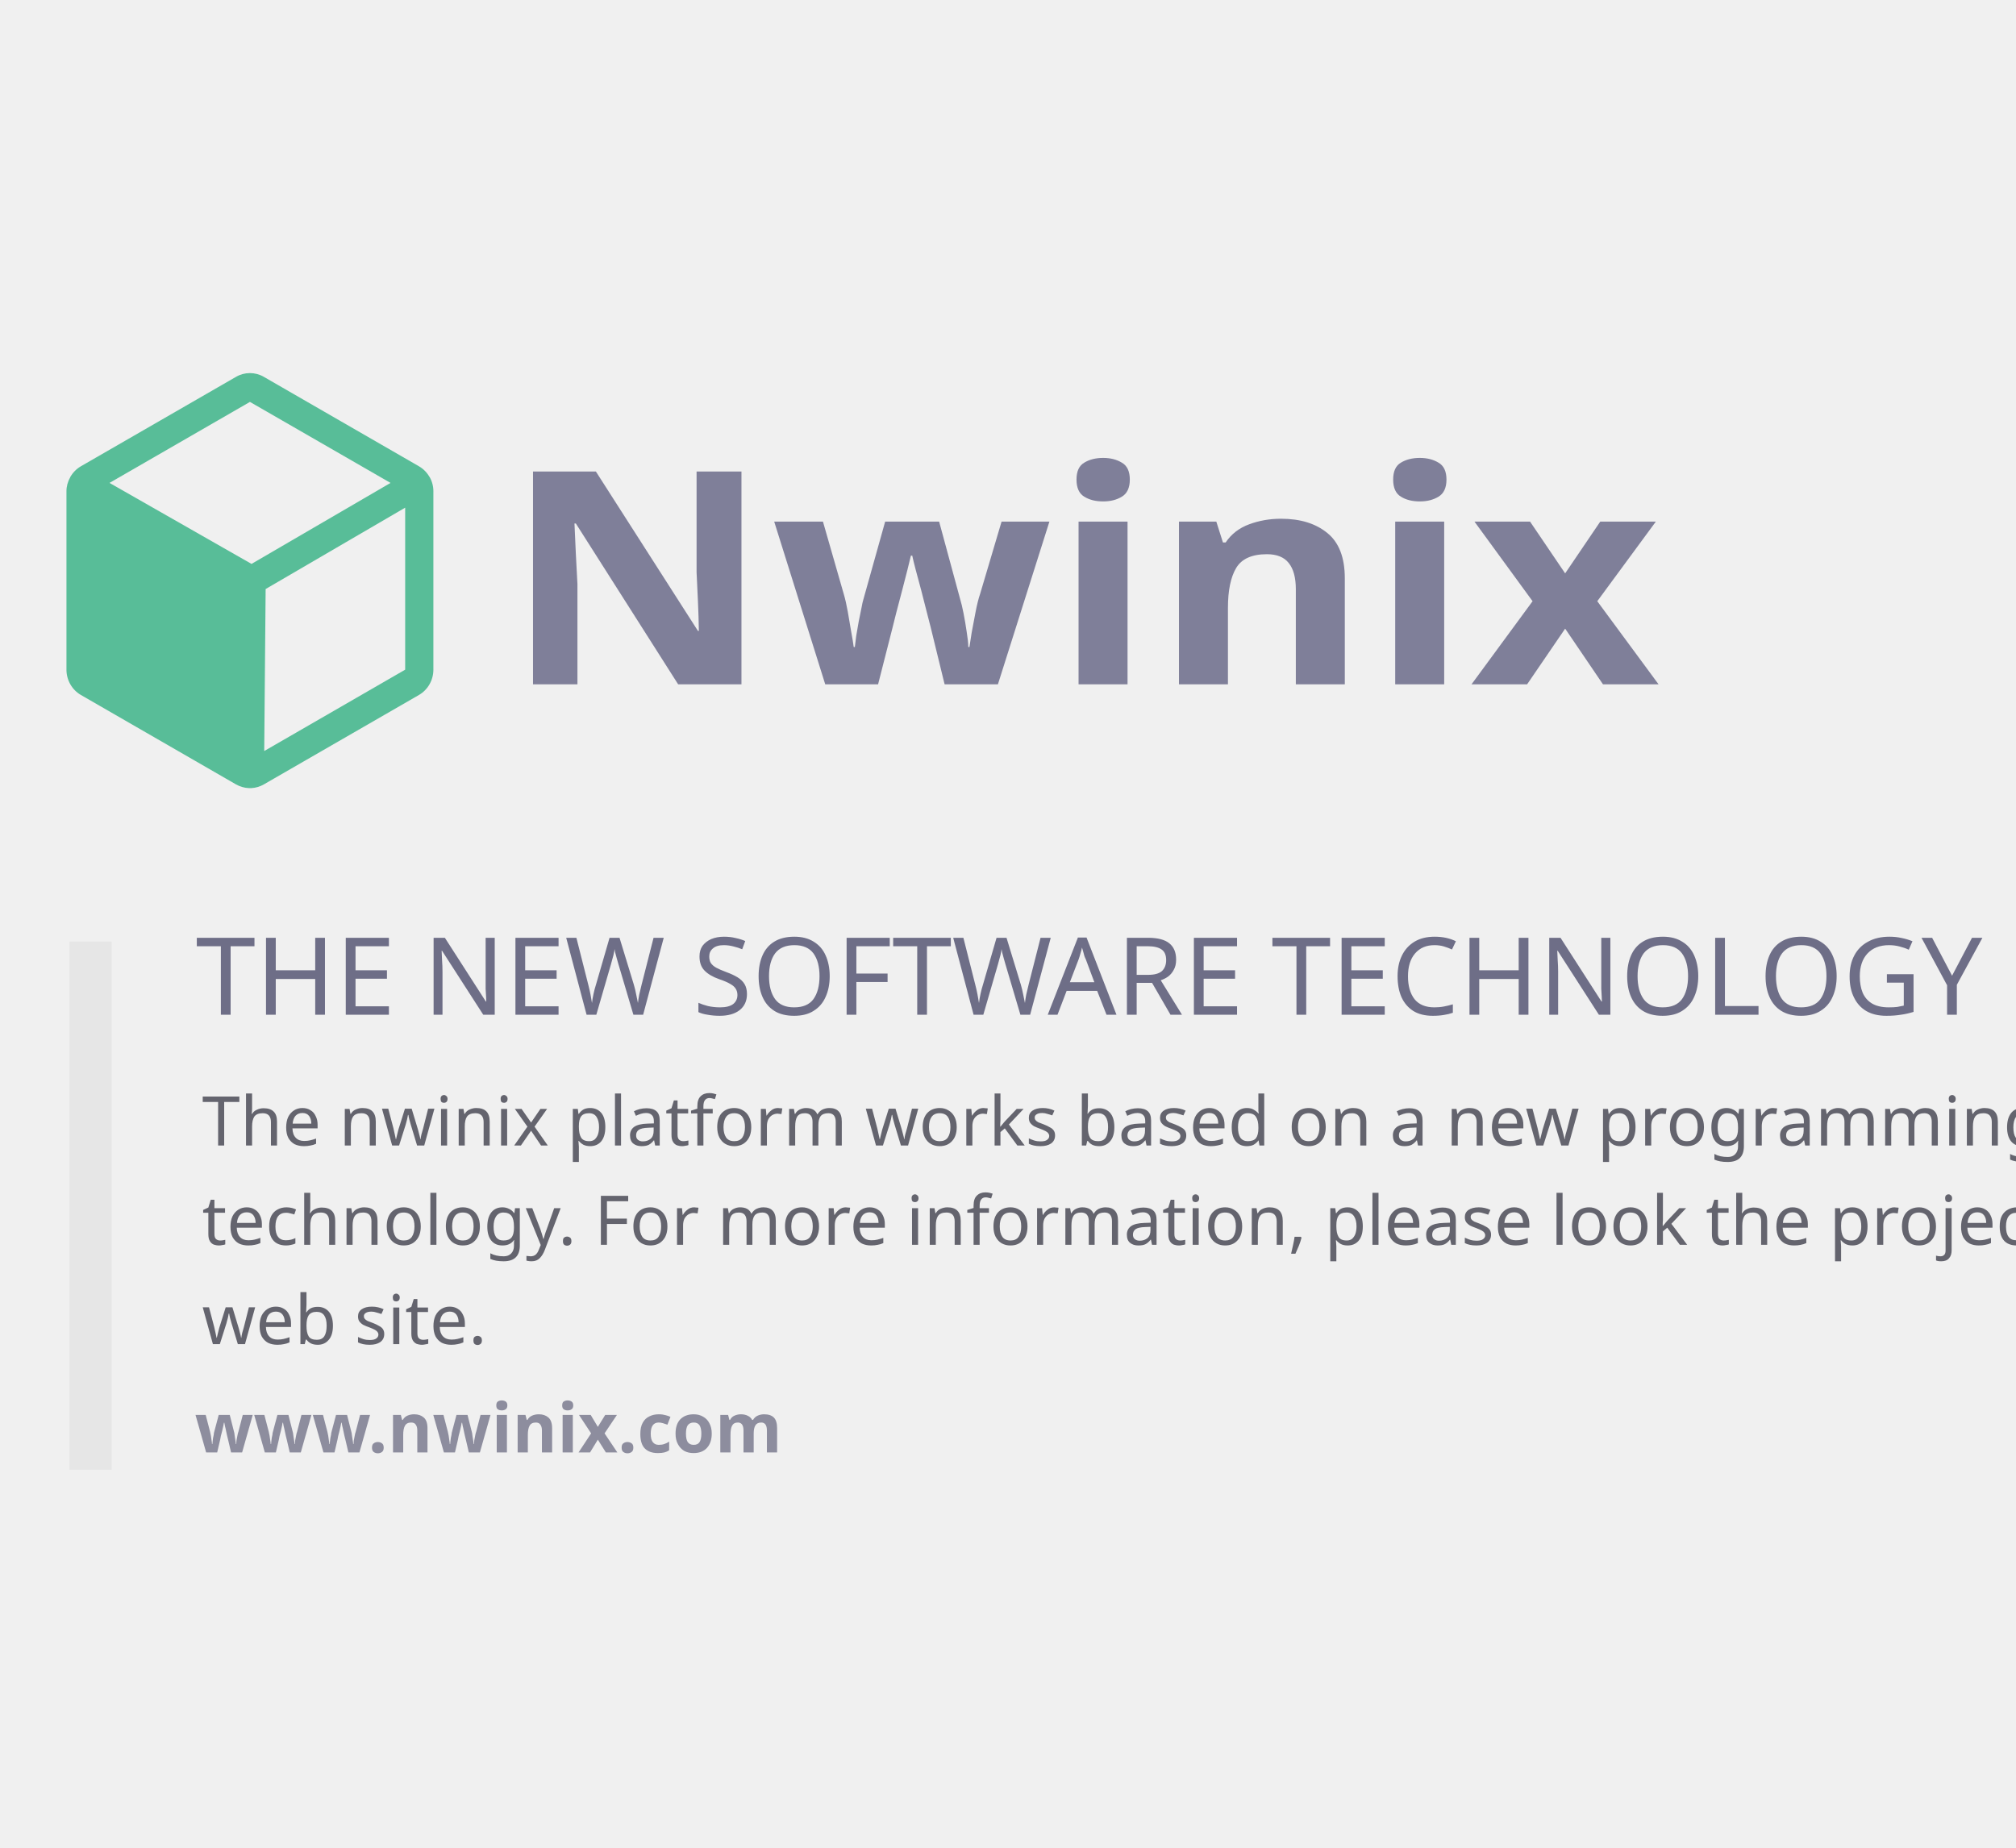
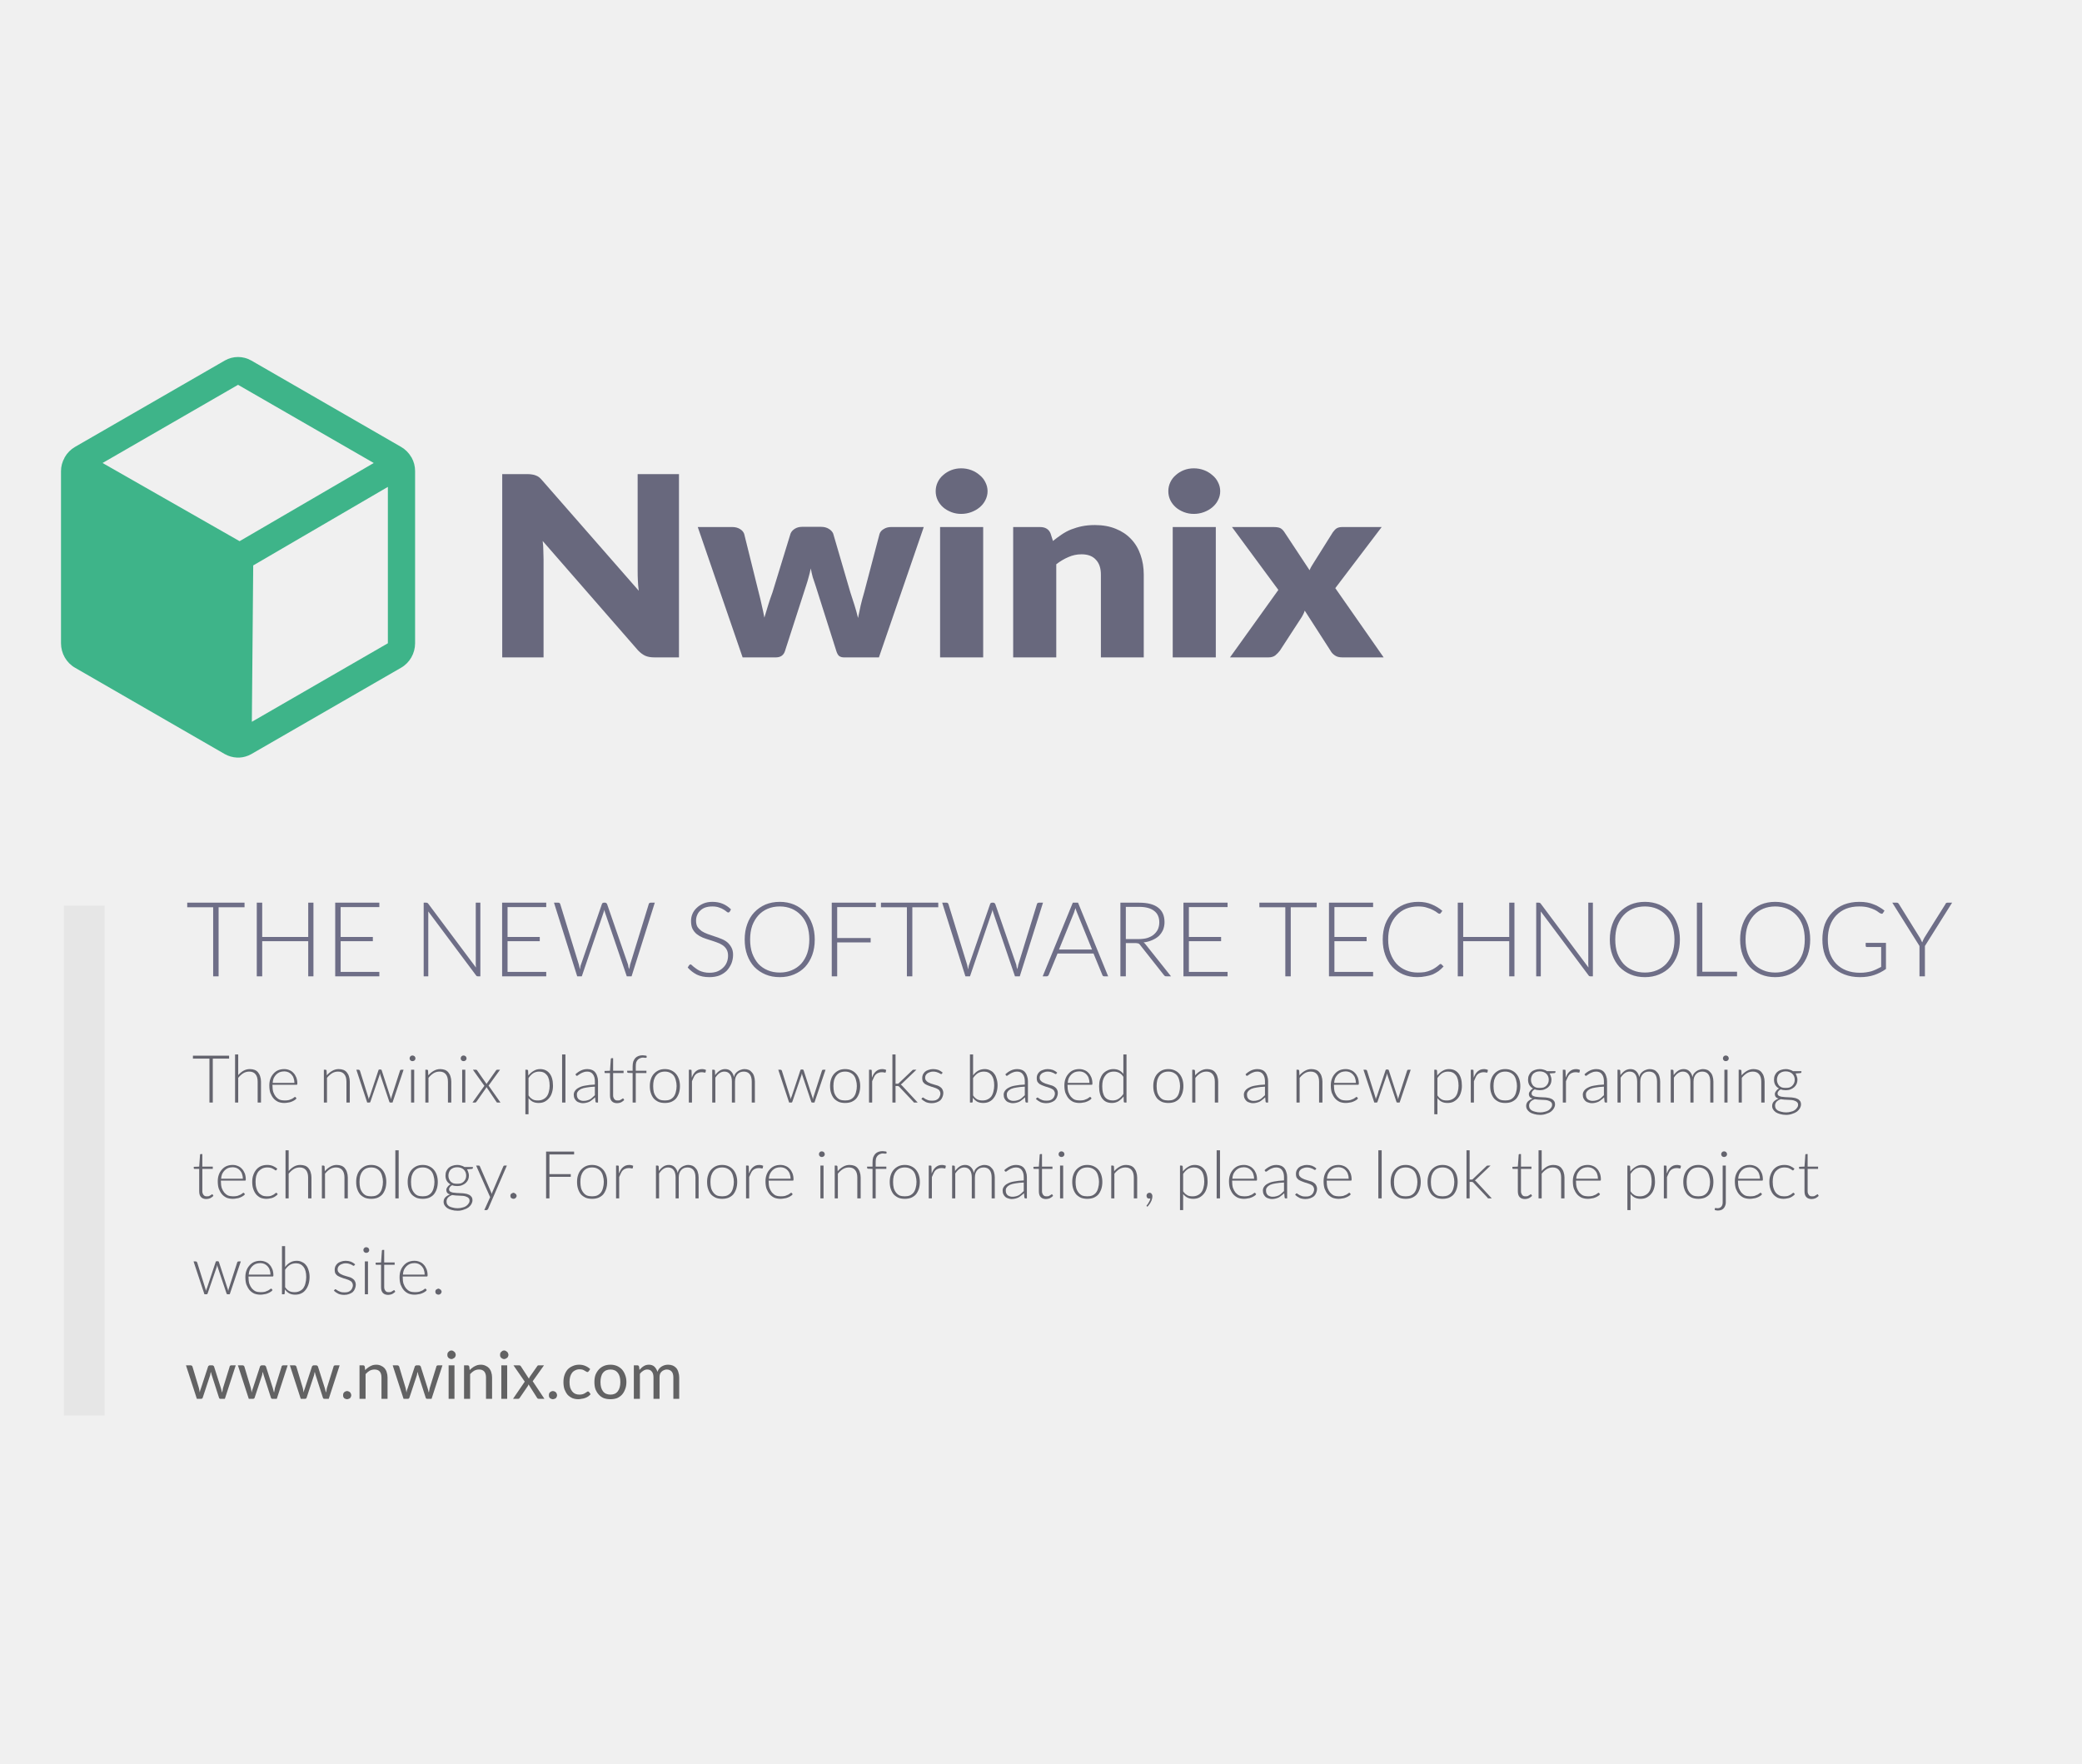
- <svg xmlns="http://www.w3.org/2000/svg" width="145.332mm" height="133.237mm" viewBox="0 0 145.332 133.237" version="1.1" id="svg8">
+ <svg xmlns="http://www.w3.org/2000/svg" width="155.533mm" height="131.725mm" viewBox="0 0 155.533 131.725" version="1.1" id="svg8">
  <defs id="defs2" />
-   <g id="layer1" transform="translate(79.8875,-163.8506)">
+   <g id="layer1" transform="translate(79.65421,-164.0831)">
    <rect id="rect12" width="150.812" height="95.25" x="-18.521" y="217.625" style="fill:none;fill-opacity:1;stroke-width:0.203" />
-     <text xml:space="preserve" style="font-style:normal;font-weight:normal;font-size:22.578px;line-height:1.25;font-family:sans-serif;letter-spacing:0px;word-spacing:0px;fill:#9c9caa;fill-opacity:1;stroke:none;stroke-width:0.327" x="-41.482" y="224.069" id="text824" transform="scale(1.051039,0.951439)">
-       <tspan id="tspan822" x="-41.482" y="224.069" style="font-style:normal;font-variant:normal;font-weight:bold;font-stretch:normal;font-size:22.578px;font-family:Bahnschrift;-inkscape-font-specification:'Bahnschrift Bold';opacity:0.85;fill:#7f7f99;fill-opacity:1;stroke-width:0.327">Nwinix</tspan>
+     <text xml:space="preserve" style="font-style:normal;font-weight:normal;font-size:19.756px;line-height:1.25;font-family:sans-serif;letter-spacing:0px;word-spacing:0px;fill:#9c9caa;fill-opacity:1;stroke:#727372;stroke-width:0.327;stroke-opacity:1" x="-41.482" y="224.069" id="text824" transform="scale(1.051039,0.951439)">
+       <tspan id="tspan822" x="-41.482" y="224.069" style="font-style:normal;font-variant:normal;font-weight:900;font-stretch:normal;font-size:19.756px;font-family:Lato;-inkscape-font-specification:'Lato Heavy';opacity:0.85;fill:#68687d;fill-opacity:1;stroke:none;stroke-width:0.327;stroke-opacity:1">Nwinix</tspan>
    </text>
    <text xml:space="preserve" style="font-style:normal;font-weight:normal;font-size:7.761px;line-height:1.45;font-family:sans-serif;letter-spacing:0px;word-spacing:0px;fill:#969696;fill-opacity:1;stroke:none;stroke-width:0.265" x="-65.777" y="237.011" id="text825">
-       <tspan x="-65.777" y="237.011" style="font-style:normal;font-variant:normal;font-weight:300;font-stretch:normal;font-size:7.761px;line-height:1.45;font-family:Bahnschrift;-inkscape-font-specification:'Bahnschrift Light';fill:#6e6e87;fill-opacity:1;stroke-width:0.265" id="tspan2">THE NEW SOFTWARE TECHNOLOGY</tspan>
+       <tspan x="-65.777" y="237.011" style="font-style:normal;font-variant:normal;font-weight:300;font-stretch:normal;font-size:7.761px;line-height:1.45;font-family:Lato;-inkscape-font-specification:'Lato Light';fill:#6e6e87;fill-opacity:1;stroke-width:0.265" id="tspan2">THE NEW SOFTWARE TECHNOLOGY</tspan>
    </text>
    <rect style="fill:none;fill-opacity:1;stroke-width:0.265" id="rect849" width="103.188" height="58.208" x="5.292" y="234.029" />
-     <path d="m -48.912,198.25 v 0 a 0.013,0.013 0 0 1 -0.013,-0.013 2.06,2.112 0 0 0 -0.763,-0.769 l -11.191,-6.453 a 2.035,2.086 0 0 0 -1.984,0 l -11.191,6.453 a 2.06,2.112 0 0 0 -0.763,0.769 0.013,0.013 0 0 1 -0.013,0.013 v 0.026 a 1.908,1.956 0 0 0 -0.267,1.004 v 12.854 a 2.047,2.099 0 0 0 1.043,1.825 l 11.191,6.453 a 2.098,2.151 0 0 0 0.916,0.261 h 0.178 a 2.047,2.099 0 0 0 0.89,-0.261 l 11.191,-6.453 a 2.047,2.099 0 0 0 1.043,-1.825 v -12.854 a 1.984,2.034 0 0 0 -0.267,-1.03 z m -12.844,6.258 -10.237,-5.84 10.123,-5.84 10.136,5.84 z m 11.077,7.626 -10.161,5.866 0.102,-11.681 10.059,-5.866 z" id="path1" style="fill:#3eb489;fill-opacity:0.85;stroke:none;stroke-width:0.129;stroke-opacity:1" />
+     <path d="m -48.912,198.25 v 0 a 0.013,0.013 0 0 1 -0.013,-0.013 2.06,2.112 0 0 0 -0.763,-0.769 l -11.191,-6.453 a 2.035,2.086 0 0 0 -1.984,0 l -11.191,6.453 a 2.06,2.112 0 0 0 -0.763,0.769 0.013,0.013 0 0 1 -0.013,0.013 v 0.026 a 1.908,1.956 0 0 0 -0.267,1.004 v 12.854 a 2.047,2.099 0 0 0 1.043,1.825 l 11.191,6.453 a 2.098,2.151 0 0 0 0.916,0.261 h 0.178 a 2.047,2.099 0 0 0 0.89,-0.261 l 11.191,-6.453 a 2.047,2.099 0 0 0 1.043,-1.825 v -12.854 a 1.984,2.034 0 0 0 -0.267,-1.03 z m -12.844,6.258 -10.237,-5.84 10.123,-5.84 10.136,5.84 z m 11.077,7.626 -10.161,5.866 0.102,-11.681 10.059,-5.866 z" id="path1" style="fill:#3eb489;fill-opacity:1;stroke:none;stroke-width:0.129;stroke-opacity:1" />
    <text xml:space="preserve" style="font-style:normal;font-weight:normal;font-size:4.233px;line-height:1.45;font-family:sans-serif;letter-spacing:0px;word-spacing:0px;fill:#969696;fill-opacity:1;stroke:none;stroke-width:0.265" x="-65.322" y="246.44" id="text825-5">
-       <tspan x="-65.322" y="246.44" style="font-style:normal;font-variant:normal;font-weight:normal;font-stretch:normal;font-size:4.939px;line-height:1.45;font-family:'Segoe UI';-inkscape-font-specification:'Segoe UI';fill:#64646e;fill-opacity:1;stroke-width:0.265" id="tspan5">The nwinix platform works based on a new programming </tspan>
-       <tspan x="-65.322" y="253.601" style="font-style:normal;font-variant:normal;font-weight:normal;font-stretch:normal;font-size:4.939px;line-height:1.45;font-family:'Segoe UI';-inkscape-font-specification:'Segoe UI';fill:#64646e;fill-opacity:1;stroke-width:0.265" id="tspan6">technology. For more information, please look the project </tspan>
-       <tspan x="-65.322" y="260.762" style="font-style:normal;font-variant:normal;font-weight:normal;font-stretch:normal;font-size:4.939px;line-height:1.45;font-family:'Segoe UI';-inkscape-font-specification:'Segoe UI';fill:#64646e;fill-opacity:1;stroke-width:0.265" id="tspan10">web site.</tspan>
-       <tspan x="-65.322" y="267.256" style="font-style:normal;font-variant:normal;font-weight:normal;font-stretch:normal;font-size:4.233px;line-height:1.45;font-family:'Segoe UI';-inkscape-font-specification:'Segoe UI';fill:#64646e;fill-opacity:1;stroke-width:0.265" id="tspan7" />
-       <tspan x="-65.322" y="273.433" style="font-style:normal;font-variant:normal;font-weight:normal;font-stretch:normal;font-size:4.233px;line-height:1.45;font-family:'Segoe UI';-inkscape-font-specification:'Segoe UI';fill:#64646e;fill-opacity:1;stroke-width:0.265" id="tspan3" />
+       <tspan x="-65.322" y="246.44" style="font-style:normal;font-variant:normal;font-weight:300;font-stretch:normal;font-size:4.939px;line-height:1.45;font-family:Lato;-inkscape-font-specification:'Lato Light';fill:#64646e;fill-opacity:1;stroke-width:0.265" id="tspan5">The nwinix platform works based on a new programming </tspan>
+       <tspan x="-65.322" y="253.601" style="font-style:normal;font-variant:normal;font-weight:300;font-stretch:normal;font-size:4.939px;line-height:1.45;font-family:Lato;-inkscape-font-specification:'Lato Light';fill:#64646e;fill-opacity:1;stroke-width:0.265" id="tspan6">technology. For more information, please look the project </tspan>
+       <tspan x="-65.322" y="260.762" style="font-style:normal;font-variant:normal;font-weight:300;font-stretch:normal;font-size:4.939px;line-height:1.45;font-family:Lato;-inkscape-font-specification:'Lato Light';fill:#64646e;fill-opacity:1;stroke-width:0.265" id="tspan10">web site.</tspan>
+       <tspan x="-65.322" y="267.197" style="font-style:normal;font-variant:normal;font-weight:300;font-stretch:normal;font-size:4.233px;line-height:1.45;font-family:Lato;-inkscape-font-specification:'Lato Light';fill:#64646e;fill-opacity:1;stroke-width:0.265" id="tspan7" />
+       <tspan x="-65.322" y="273.335" style="font-style:normal;font-variant:normal;font-weight:300;font-stretch:normal;font-size:4.233px;line-height:1.45;font-family:Lato;-inkscape-font-specification:'Lato Light';fill:#64646e;fill-opacity:1;stroke-width:0.265" id="tspan3" />
    </text>
    <text xml:space="preserve" style="font-style:normal;font-variant:normal;font-weight:bold;font-stretch:normal;font-size:4.939px;line-height:1.45;font-family:'Segoe UI';-inkscape-font-specification:'Segoe UI Bold';fill:#666868;fill-opacity:1;stroke:#ffffff;stroke-width:0;stroke-miterlimit:1" x="-65.841" y="268.569" id="text8">
-       <tspan id="tspan8" style="fill:#8d8d9e;fill-opacity:1;stroke-width:0" x="-65.841" y="268.569">www.nwinix.com</tspan>
+       <tspan id="tspan8" style="font-style:normal;font-variant:normal;font-weight:normal;font-stretch:normal;font-family:Lato;-inkscape-font-specification:Lato;fill:#626263;fill-opacity:1;stroke-width:0" x="-65.841" y="268.569">www.nwinix.com</tspan>
    </text>
    <rect style="fill:#e6e6e6;fill-opacity:1;stroke:none;stroke-width:0.173;stroke-miterlimit:1;stroke-dasharray:none;stroke-opacity:1" id="rect13" width="3.045" height="38.078" x="-74.882" y="231.734" ry="0" />
-     <rect style="fill:#cccbce;fill-opacity:1;stroke:none;stroke-width:0.213;stroke-miterlimit:1;stroke-dasharray:none;stroke-opacity:1" id="rect13-1" width="5.88" height="29.785" x="55.617" y="124.617" ry="0" />
+     <rect style="fill:none;stroke-width:0.265" id="rect3121" width="155.533" height="131.725" x="-79.654" y="164.083" />
  </g>
</svg>
